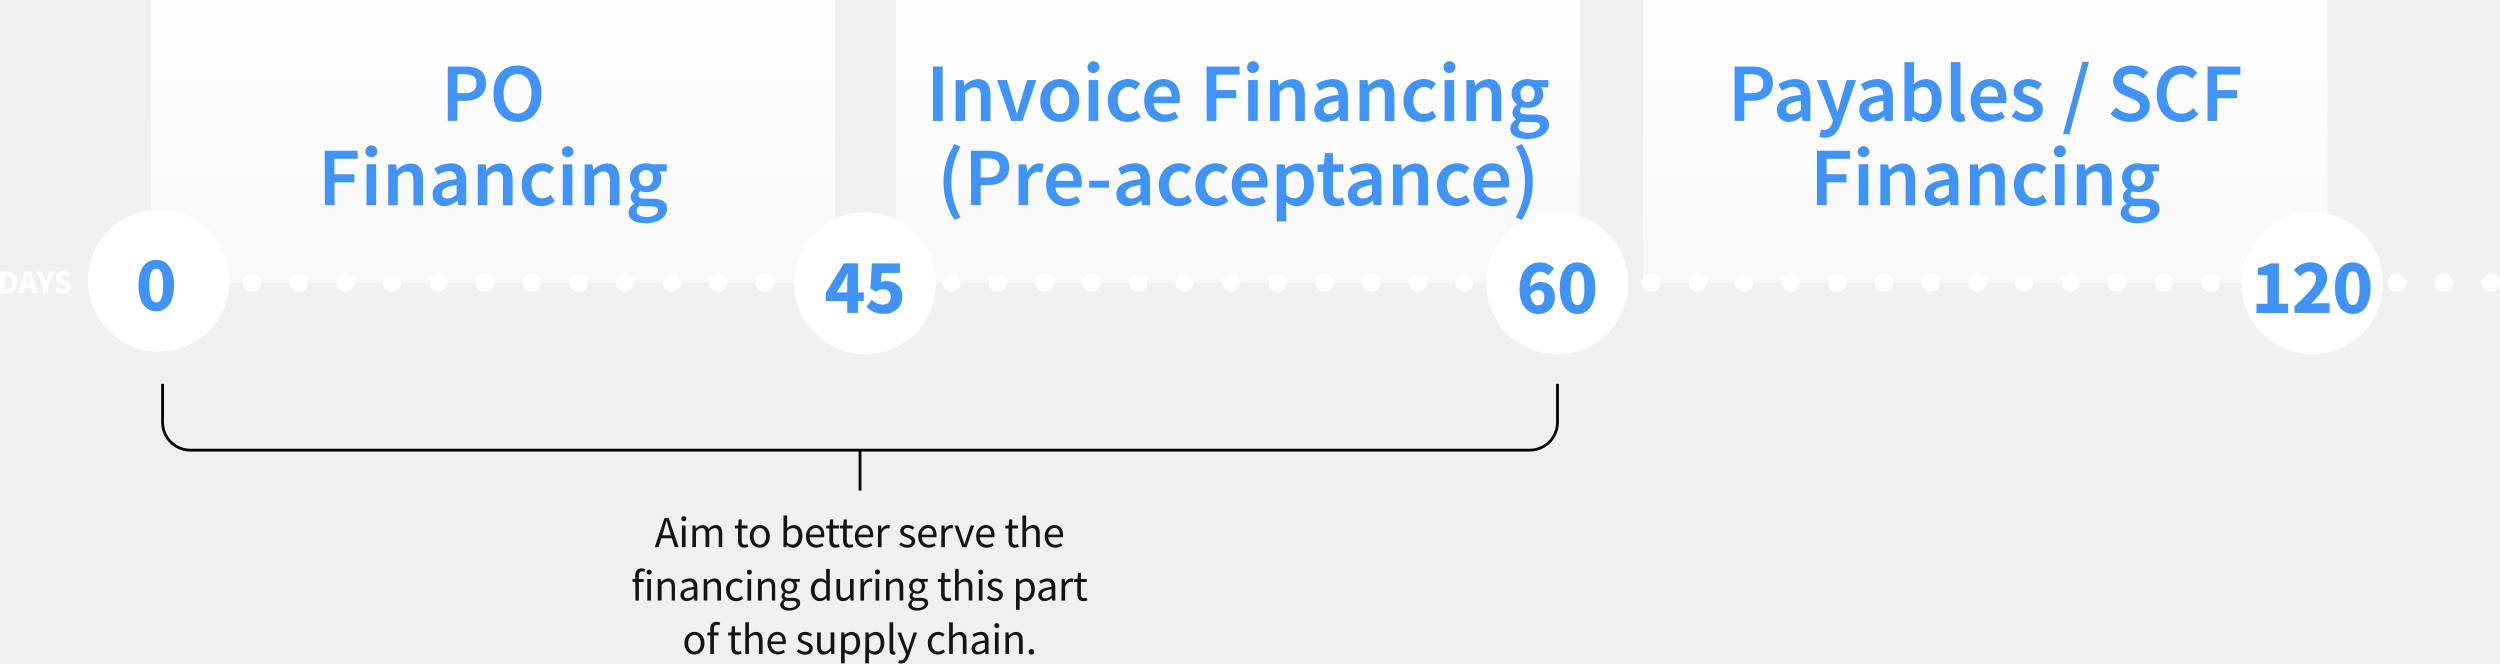
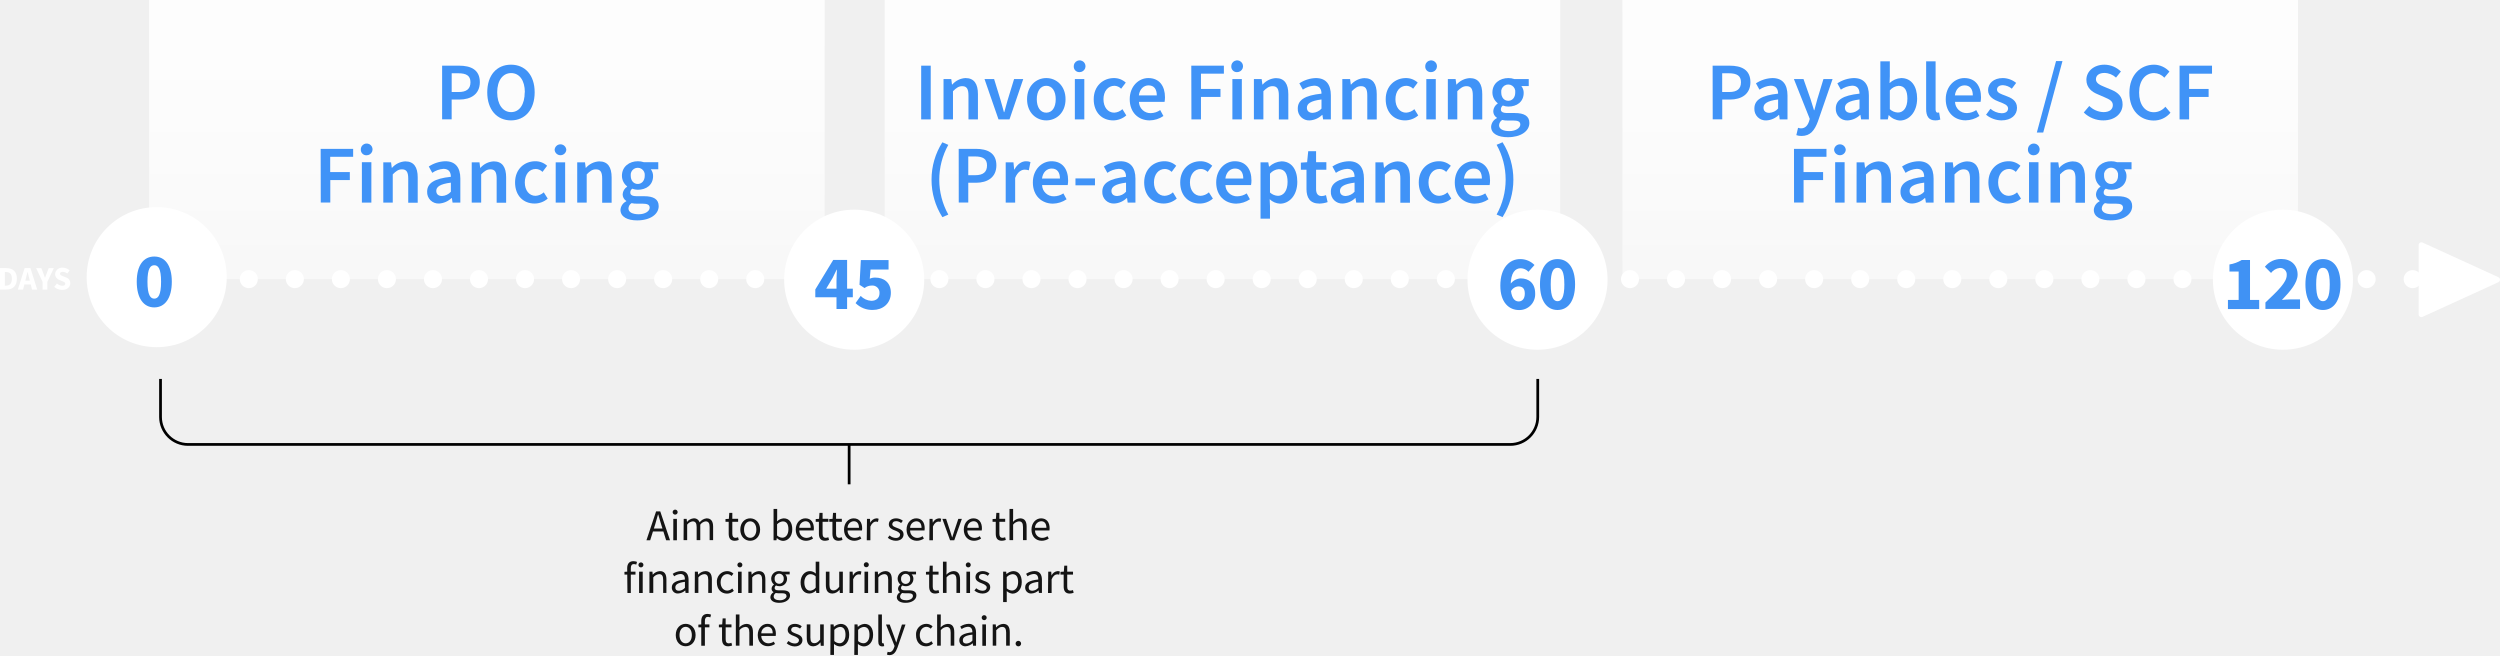
- <svg xmlns="http://www.w3.org/2000/svg" xmlns:xlink="http://www.w3.org/1999/xlink" id="Layer_1" data-name="Layer 1" viewBox="0 0 898.02 238.3">
+ <svg xmlns="http://www.w3.org/2000/svg" xmlns:xlink="http://www.w3.org/1999/xlink" id="Layer_1" data-name="Layer 1" viewBox="0 0 909.54 238.3">
  <defs>
    <style>.cls-1{fill:url(#linear-gradient);}.cls-2{fill:url(#linear-gradient-2);}.cls-3{fill:url(#linear-gradient-3);}.cls-10,.cls-4,.cls-5{fill:none;stroke-miterlimit:10;}.cls-4,.cls-5{stroke:#fff;stroke-linecap:round;stroke-width:6.56px;}.cls-5{stroke-dasharray:0 16.75;}.cls-6{fill:#fff;}.cls-7{fill:#4093f7;}.cls-8{fill:#4092f4;}.cls-9{fill:#141414;}.cls-10{stroke:#000;}</style>
    <linearGradient id="linear-gradient" x1="177.14" y1="101.55" x2="177.14" gradientUnits="userSpaceOnUse">
      <stop offset="0" stop-color="#fff" stop-opacity="0.5" />
      <stop offset="0.31" stop-color="#fff" stop-opacity="0.67" />
      <stop offset="0.6" stop-color="#fff" stop-opacity="0.8" />
      <stop offset="0.84" stop-color="#fff" stop-opacity="0.87" />
      <stop offset="1" stop-color="#fff" stop-opacity="0.9" />
    </linearGradient>
    <linearGradient id="linear-gradient-2" x1="444.75" y1="101.55" x2="444.75" xlink:href="#linear-gradient" />
    <linearGradient id="linear-gradient-3" x1="713.16" y1="101.55" x2="713.16" xlink:href="#linear-gradient" />
  </defs>
  <rect class="cls-1" x="54.25" width="245.77" height="101.55" />
  <rect class="cls-2" x="321.86" width="245.77" height="101.55" />
  <rect class="cls-3" x="590.27" width="245.77" height="101.55" />
  <line class="cls-4" x1="57.01" y1="101.55" x2="57.01" y2="101.55" />
  <line class="cls-5" x1="73.77" y1="101.55" x2="886.36" y2="101.55" />
  <line class="cls-4" x1="894.74" y1="101.55" x2="894.74" y2="101.55" />
  <path class="cls-6" d="M41.73,121.48h2.21c2.39,0,3.93,1.19,3.93,3.88S46.33,129.3,44,129.3H41.73Zm2.1,6.4c1.33,0,2.23-.65,2.23-2.52s-.9-2.45-2.23-2.45H43.5v5Z" transform="translate(-41.73 -23.95)" />
  <path class="cls-6" d="M50.69,121.48H52.8l2.46,7.82H53.38l-1-4c-.21-.78-.42-1.7-.63-2.52h0c-.19.83-.4,1.74-.62,2.52l-1,4H48.23Zm-.84,4.59h3.76v1.37H49.85Z" transform="translate(-41.73 -23.95)" />
  <path class="cls-6" d="M57.23,126.51l-2.35-5h1.89l.7,1.8c.21.59.41,1.13.63,1.73h0c.22-.6.45-1.14.66-1.73l.7-1.8h1.85l-2.36,5v2.79H57.23Z" transform="translate(-41.73 -23.95)" />
  <path class="cls-6" d="M61.46,128.32l1-1.22a3.1,3.1,0,0,0,1.92.82c.74,0,1.1-.29,1.1-.75s-.44-.66-1.13-.94l-1-.43a2.28,2.28,0,0,1-1.58-2.13,2.53,2.53,0,0,1,2.79-2.33,3.64,3.64,0,0,1,2.51,1l-.89,1.12a2.53,2.53,0,0,0-1.62-.61c-.61,0-1,.25-1,.7s.51.65,1.19.92l1,.41A2.15,2.15,0,0,1,67.3,127c0,1.3-1.08,2.43-3,2.43A4.33,4.33,0,0,1,61.46,128.32Z" transform="translate(-41.73 -23.95)" />
  <path class="cls-7" d="M202.58,47.84h6.16c4.34,0,7.56,1.51,7.56,6,0,4.35-3.23,6.33-7.44,6.33h-2.81v7.19h-3.47Zm6,9.59c2.92,0,4.31-1.16,4.31-3.56s-1.52-3.26-4.43-3.26h-2.4v6.82Z" transform="translate(-41.73 -23.95)" />
  <path class="cls-7" d="M219,57.54c0-6.33,3.53-10.06,8.63-10.06s8.62,3.75,8.62,10.06-3.53,10.21-8.62,10.21S219,63.86,219,57.54Zm13.68,0c0-4.39-2-7-5-7s-5.06,2.66-5.06,7,2,7.2,5.06,7.2S232.63,61.93,232.63,57.54Z" transform="translate(-41.73 -23.95)" />
  <path class="cls-7" d="M158.39,78.1h11.82V81h-8.35v5.54H169v2.92h-7.1v8.17h-3.47Z" transform="translate(-41.73 -23.95)" />
  <path class="cls-7" d="M173,78.44a2.14,2.14,0,1,1,2.13,2A2,2,0,0,1,173,78.44Zm.39,4.52h3.45V97.65h-3.45Z" transform="translate(-41.73 -23.95)" />
  <path class="cls-7" d="M181.18,83H184l.26,2h.1a6.84,6.84,0,0,1,4.82-2.34c3.14,0,4.52,2.12,4.52,5.83v9.21h-3.45V88.88c0-2.41-.69-3.32-2.28-3.32-1.29,0-2.14.63-3.35,1.83V97.65h-3.44Z" transform="translate(-41.73 -23.95)" />
  <path class="cls-7" d="M197.13,93.7c0-3.14,2.61-4.78,8.63-5.43,0-1.58-.68-2.89-2.66-2.89A8.11,8.11,0,0,0,199,86.83l-1.27-2.3a11.45,11.45,0,0,1,6-1.92c3.67,0,5.48,2.26,5.48,6.34v8.7h-2.83L206.12,96H206a7.1,7.1,0,0,1-4.56,2A4.12,4.12,0,0,1,197.13,93.7Zm8.63,0v-3.3c-4,.51-5.31,1.55-5.31,3,0,1.3.89,1.86,2.12,1.86A4.6,4.6,0,0,0,205.76,93.71Z" transform="translate(-41.73 -23.95)" />
  <path class="cls-7" d="M213.35,83h2.82l.26,2h.1a6.84,6.84,0,0,1,4.82-2.34c3.14,0,4.52,2.12,4.52,5.83v9.21h-3.45V88.88c0-2.41-.69-3.32-2.28-3.32-1.29,0-2.14.63-3.35,1.83V97.65h-3.44Z" transform="translate(-41.73 -23.95)" />
  <path class="cls-7" d="M229.12,90.32c0-4.89,3.46-7.71,7.37-7.71a6.26,6.26,0,0,1,4.29,1.65l-1.68,2.23a3.57,3.57,0,0,0-2.44-1.07c-2.36,0-4,2-4,4.9s1.61,4.88,3.9,4.88a4.82,4.82,0,0,0,3-1.27L241,96.2A7.24,7.24,0,0,1,236.2,98C232.19,98,229.12,95.18,229.12,90.32Z" transform="translate(-41.73 -23.95)" />
  <path class="cls-7" d="M243.51,78.44a2.13,2.13,0,0,1,4.25,0,2.13,2.13,0,0,1-4.25,0ZM243.9,83h3.44V97.65H243.9Z" transform="translate(-41.73 -23.95)" />
  <path class="cls-7" d="M251.73,83h2.83l.26,2h.09a6.86,6.86,0,0,1,4.82-2.34c3.15,0,4.52,2.12,4.52,5.83v9.21h-3.44V88.88c0-2.41-.69-3.32-2.28-3.32-1.3,0-2.14.63-3.35,1.83V97.65h-3.45Z" transform="translate(-41.73 -23.95)" />
  <path class="cls-7" d="M267.47,100.31a3.75,3.75,0,0,1,2.12-3.13v-.12a2.8,2.8,0,0,1-1.33-2.45,3.55,3.55,0,0,1,1.63-2.74v-.12A4.87,4.87,0,0,1,268,87.88c0-3.37,2.73-5.27,5.8-5.27a6.77,6.77,0,0,1,2.18.35h5.24v2.56H278.5a3.91,3.91,0,0,1,.83,2.47c0,3.26-2.47,5-5.58,5a5.81,5.81,0,0,1-2-.39,1.67,1.67,0,0,0-.71,1.4c0,.83.6,1.33,2.38,1.33H276c3.51,0,5.37,1.09,5.37,3.62,0,2.9-3,5.18-7.83,5.18C270.08,104.14,267.47,102.88,267.47,100.31Zm10.62-.79c0-1.13-.91-1.47-2.59-1.47h-2a8.19,8.19,0,0,1-2-.2,2.43,2.43,0,0,0-1.13,1.94c0,1.34,1.43,2.11,3.74,2.11S278.09,100.79,278.09,99.52ZM276.3,87.88a2.57,2.57,0,1,0-5.1,0c0,1.86,1.14,3,2.55,3S276.3,89.74,276.3,87.88Z" transform="translate(-41.73 -23.95)" />
  <path class="cls-7" d="M376.87,47.84h3.47V67.39h-3.47Z" transform="translate(-41.73 -23.95)" />
  <path class="cls-7" d="M385,52.71h2.82l.26,2h.1A6.86,6.86,0,0,1,393,52.35c3.14,0,4.52,2.13,4.52,5.83v9.21h-3.45V58.63c0-2.42-.69-3.33-2.28-3.33-1.29,0-2.14.64-3.35,1.83V67.39H385Z" transform="translate(-41.73 -23.95)" />
  <path class="cls-7" d="M399.91,52.71h3.49l2.34,7.61c.4,1.45.83,3,1.24,4.43h.12c.41-1.47.84-3,1.24-4.43l2.33-7.61H414l-5,14.68h-4Z" transform="translate(-41.73 -23.95)" />
  <path class="cls-7" d="M415.39,60.06c0-4.89,3.33-7.71,7-7.71s7,2.82,7,7.71-3.32,7.69-7,7.69S415.39,64.93,415.39,60.06Zm10.43,0c0-2.94-1.29-4.9-3.44-4.9s-3.45,2-3.45,4.9,1.29,4.88,3.45,4.88S425.82,63,425.82,60.06Z" transform="translate(-41.73 -23.95)" />
  <path class="cls-7" d="M432.38,48.19a2.14,2.14,0,1,1,2.13,2A2,2,0,0,1,432.38,48.19Zm.4,4.52h3.44V67.39h-3.44Z" transform="translate(-41.73 -23.95)" />
  <path class="cls-7" d="M439.64,60.06c0-4.89,3.46-7.71,7.37-7.71A6.31,6.31,0,0,1,451.3,54l-1.68,2.23a3.56,3.56,0,0,0-2.43-1.07c-2.37,0-4,2-4,4.9s1.61,4.88,3.9,4.88a4.77,4.77,0,0,0,3-1.27l1.4,2.27a7.24,7.24,0,0,1-4.79,1.81C442.71,67.75,439.64,64.93,439.64,60.06Z" transform="translate(-41.73 -23.95)" />
  <path class="cls-7" d="M452.74,60.06c0-4.77,3.31-7.71,6.76-7.71,4,0,6.07,2.87,6.07,7a9.56,9.56,0,0,1-.15,1.67H456.1a4.17,4.17,0,0,0,4.32,4.09A6.24,6.24,0,0,0,463.83,64L465,66.16a9.13,9.13,0,0,1-5,1.59C455.92,67.75,452.74,64.9,452.74,60.06Zm9.85-1.41c0-2.26-1-3.64-3-3.64-1.71,0-3.22,1.28-3.52,3.64Z" transform="translate(-41.73 -23.95)" />
  <path class="cls-7" d="M475.14,47.84H487v2.92h-8.34v5.55h7.1v2.91h-7.1v8.17h-3.47Z" transform="translate(-41.73 -23.95)" />
  <path class="cls-7" d="M489.69,48.19a2.14,2.14,0,1,1,2.13,2A2,2,0,0,1,489.69,48.19Zm.4,4.52h3.44V67.39h-3.44Z" transform="translate(-41.73 -23.95)" />
  <path class="cls-7" d="M497.92,52.71h2.82l.27,2h.09a6.86,6.86,0,0,1,4.82-2.34c3.15,0,4.52,2.13,4.52,5.83v9.21H507V58.63c0-2.42-.7-3.33-2.29-3.33-1.29,0-2.14.64-3.34,1.83V67.39h-3.45Z" transform="translate(-41.73 -23.95)" />
  <path class="cls-7" d="M513.88,63.44c0-3.14,2.6-4.78,8.63-5.42,0-1.58-.68-2.9-2.67-2.9a8.08,8.08,0,0,0-4.12,1.45l-1.27-2.3a11.47,11.47,0,0,1,6-1.92c3.67,0,5.47,2.26,5.47,6.35v8.69h-2.82l-.26-1.63h-.1a7.06,7.06,0,0,1-4.55,2A4.12,4.12,0,0,1,513.88,63.44Zm8.63,0v-3.3c-4,.5-5.31,1.54-5.31,3,0,1.3.88,1.87,2.12,1.87A4.66,4.66,0,0,0,522.51,63.46Z" transform="translate(-41.73 -23.95)" />
  <path class="cls-7" d="M530.09,52.71h2.82l.27,2h.09a6.86,6.86,0,0,1,4.82-2.34c3.15,0,4.52,2.13,4.52,5.83v9.21h-3.44V58.63c0-2.42-.7-3.33-2.29-3.33-1.29,0-2.14.64-3.34,1.83V67.39h-3.45Z" transform="translate(-41.73 -23.95)" />
  <path class="cls-7" d="M545.87,60.06c0-4.89,3.45-7.71,7.36-7.71A6.27,6.27,0,0,1,557.52,54l-1.67,2.23a3.61,3.61,0,0,0-2.44-1.07c-2.37,0-4,2-4,4.9s1.61,4.88,3.89,4.88a4.82,4.82,0,0,0,3-1.27l1.4,2.27a7.26,7.26,0,0,1-4.8,1.81C548.94,67.75,545.87,64.93,545.87,60.06Z" transform="translate(-41.73 -23.95)" />
  <path class="cls-7" d="M560.25,48.19a2.14,2.14,0,1,1,2.13,2A2,2,0,0,1,560.25,48.19Zm.4,4.52h3.44V67.39h-3.44Z" transform="translate(-41.73 -23.95)" />
  <path class="cls-7" d="M568.48,52.71h2.82l.27,2h.09a6.86,6.86,0,0,1,4.82-2.34c3.14,0,4.52,2.13,4.52,5.83v9.21h-3.44V58.63c0-2.42-.7-3.33-2.29-3.33-1.29,0-2.14.64-3.35,1.83V67.39h-3.44Z" transform="translate(-41.73 -23.95)" />
  <path class="cls-7" d="M584.22,70.06a3.76,3.76,0,0,1,2.11-3.14V66.8A2.78,2.78,0,0,1,585,64.35a3.56,3.56,0,0,1,1.62-2.74V61.5a4.93,4.93,0,0,1-1.93-3.88c0-3.37,2.72-5.27,5.8-5.27a6.44,6.44,0,0,1,2.17.36h5.25v2.56h-2.68a3.83,3.83,0,0,1,.84,2.46c0,3.26-2.48,5-5.58,5a5.54,5.54,0,0,1-2-.39,1.71,1.71,0,0,0-.72,1.41c0,.82.6,1.32,2.38,1.32h2.62c3.5,0,5.37,1.09,5.37,3.63,0,2.89-3,5.17-7.83,5.17C586.82,73.88,584.22,72.63,584.22,70.06Zm10.62-.79c0-1.14-.91-1.47-2.59-1.47h-2a7.6,7.6,0,0,1-2-.21,2.45,2.45,0,0,0-1.14,1.94c0,1.34,1.44,2.12,3.74,2.12S594.84,70.53,594.84,69.27ZM593,57.62a2.57,2.57,0,1,0-5.09,0c0,1.87,1.13,3,2.55,3S593,59.49,593,57.62Z" transform="translate(-41.73 -23.95)" />
  <path class="cls-7" d="M380.64,89.34a25.14,25.14,0,0,1,3.94-13.62l2.16.93a26.1,26.1,0,0,0,0,25.37l-2.16.94A25.17,25.17,0,0,1,380.64,89.34Z" transform="translate(-41.73 -23.95)" />
  <path class="cls-7" d="M390.52,78.1h6.15c4.34,0,7.56,1.5,7.56,6,0,4.36-3.23,6.34-7.44,6.34H394v7.19h-3.46Zm6,9.59c2.91,0,4.3-1.16,4.3-3.57s-1.52-3.25-4.42-3.25H394v6.82Z" transform="translate(-41.73 -23.95)" />
  <path class="cls-7" d="M407.62,83h2.82l.26,2.62h.1c1-1.91,2.6-3,4.17-3a3.77,3.77,0,0,1,1.66.29l-.6,3a5,5,0,0,0-1.5-.24c-1.17,0-2.59.81-3.47,3v9h-3.44Z" transform="translate(-41.73 -23.95)" />
  <path class="cls-7" d="M417.5,90.32c0-4.77,3.31-7.71,6.77-7.71,4,0,6.06,2.87,6.06,7a8.75,8.75,0,0,1-.15,1.67h-9.32a4.18,4.18,0,0,0,4.33,4.09,6.29,6.29,0,0,0,3.41-1.06l1.17,2.14a9.16,9.16,0,0,1-5,1.59C420.68,98,417.5,95.16,417.5,90.32Zm9.85-1.41c0-2.26-1-3.64-3-3.64-1.71,0-3.22,1.28-3.52,3.64Z" transform="translate(-41.73 -23.95)" />
  <path class="cls-7" d="M433,88.86h7.1v2.51H433Z" transform="translate(-41.73 -23.95)" />
  <path class="cls-7" d="M442.76,93.7c0-3.14,2.61-4.78,8.64-5.43,0-1.58-.69-2.89-2.67-2.89a8.15,8.15,0,0,0-4.13,1.45l-1.26-2.3a11.38,11.38,0,0,1,6-1.92c3.67,0,5.48,2.26,5.48,6.34v8.7H452L451.76,96h-.1a7.08,7.08,0,0,1-4.56,2A4.12,4.12,0,0,1,442.76,93.7Zm8.64,0v-3.3c-4,.51-5.31,1.55-5.31,3,0,1.3.88,1.86,2.11,1.86A4.62,4.62,0,0,0,451.4,93.71Z" transform="translate(-41.73 -23.95)" />
  <path class="cls-7" d="M458,90.32c0-4.89,3.46-7.71,7.37-7.71a6.24,6.24,0,0,1,4.29,1.65L468,86.49a3.61,3.61,0,0,0-2.44-1.07c-2.37,0-4,2-4,4.9s1.61,4.88,3.9,4.88a4.87,4.87,0,0,0,3-1.27l1.39,2.27A7.24,7.24,0,0,1,465.09,98C461.08,98,458,95.18,458,90.32Z" transform="translate(-41.73 -23.95)" />
  <path class="cls-7" d="M471.11,90.32c0-4.89,3.45-7.71,7.36-7.71a6.22,6.22,0,0,1,4.29,1.65l-1.67,2.23a3.61,3.61,0,0,0-2.44-1.07c-2.37,0-4,2-4,4.9s1.61,4.88,3.89,4.88a4.87,4.87,0,0,0,3-1.27L483,96.2a7.26,7.26,0,0,1-4.8,1.81C474.18,98,471.11,95.18,471.11,90.32Z" transform="translate(-41.73 -23.95)" />
  <path class="cls-7" d="M484.2,90.32c0-4.77,3.31-7.71,6.77-7.71,4,0,6.06,2.87,6.06,7a8.75,8.75,0,0,1-.15,1.67h-9.32a4.18,4.18,0,0,0,4.33,4.09,6.26,6.26,0,0,0,3.41-1.06l1.17,2.14a9.15,9.15,0,0,1-5,1.59C487.38,98,484.2,95.16,484.2,90.32Zm9.85-1.41c0-2.26-1-3.64-3-3.64-1.71,0-3.22,1.28-3.51,3.64Z" transform="translate(-41.73 -23.95)" />
  <path class="cls-7" d="M500.33,83h2.82l.26,1.57h.1a7.12,7.12,0,0,1,4.42-1.92c3.67,0,5.78,2.94,5.78,7.47,0,5-3,7.93-6.27,7.93a5.88,5.88,0,0,1-3.78-1.62l.11,2.44v4.63h-3.44Zm9.84,7.15c0-2.93-1-4.66-3.19-4.66a4.67,4.67,0,0,0-3.21,1.65v6.84a4.55,4.55,0,0,0,2.94,1.22C508.67,95.16,510.17,93.44,510.17,90.11Z" transform="translate(-41.73 -23.95)" />
  <path class="cls-7" d="M517.05,92.7v-7H515V83.12l2.28-.16.4-4h2.86v4h3.74V85.7h-3.74v7c0,1.73.67,2.58,2.08,2.58a4.55,4.55,0,0,0,1.53-.34l.59,2.54a9.64,9.64,0,0,1-3,.54C518.3,98,517.05,95.87,517.05,92.7Z" transform="translate(-41.73 -23.95)" />
  <path class="cls-7" d="M525.91,93.7c0-3.14,2.61-4.78,8.63-5.43,0-1.58-.68-2.89-2.66-2.89a8.11,8.11,0,0,0-4.13,1.45l-1.27-2.3a11.45,11.45,0,0,1,6-1.92c3.67,0,5.48,2.26,5.48,6.34v8.7h-2.83L534.9,96h-.1a7.06,7.06,0,0,1-4.55,2A4.12,4.12,0,0,1,525.91,93.7Zm8.63,0v-3.3c-4,.51-5.31,1.55-5.31,3,0,1.3.89,1.86,2.12,1.86A4.6,4.6,0,0,0,534.54,93.71Z" transform="translate(-41.73 -23.95)" />
  <path class="cls-7" d="M542.13,83H545l.26,2h.09a6.88,6.88,0,0,1,4.82-2.34c3.15,0,4.52,2.12,4.52,5.83v9.21H551.2V88.88c0-2.41-.69-3.32-2.28-3.32-1.29,0-2.14.63-3.35,1.83V97.65h-3.44Z" transform="translate(-41.73 -23.95)" />
  <path class="cls-7" d="M557.9,90.32c0-4.89,3.45-7.71,7.36-7.71a6.27,6.27,0,0,1,4.3,1.65l-1.68,2.23a3.59,3.59,0,0,0-2.44-1.07c-2.36,0-4,2-4,4.9s1.61,4.88,3.9,4.88a4.84,4.84,0,0,0,3-1.27l1.4,2.27A7.24,7.24,0,0,1,565,98C561,98,557.9,95.18,557.9,90.32Z" transform="translate(-41.73 -23.95)" />
  <path class="cls-7" d="M571,90.32c0-4.77,3.32-7.71,6.77-7.71,4,0,6.06,2.87,6.06,7a8.75,8.75,0,0,1-.15,1.67h-9.32a4.18,4.18,0,0,0,4.33,4.09,6.26,6.26,0,0,0,3.41-1.06l1.17,2.14a9.15,9.15,0,0,1-5,1.59C574.17,98,571,95.16,571,90.32Zm9.86-1.41c0-2.26-1-3.64-3-3.64-1.71,0-3.21,1.28-3.51,3.64Z" transform="translate(-41.73 -23.95)" />
  <path class="cls-7" d="M586.22,102a26.1,26.1,0,0,0,0-25.37l2.16-.93a25.51,25.51,0,0,1,0,27.24Z" transform="translate(-41.73 -23.95)" />
  <path class="cls-7" d="M664.81,47.84H671c4.34,0,7.56,1.51,7.56,6,0,4.35-3.23,6.33-7.44,6.33h-2.81v7.19h-3.47Zm6,9.59c2.92,0,4.31-1.16,4.31-3.56s-1.52-3.26-4.43-3.26h-2.4v6.82Z" transform="translate(-41.73 -23.95)" />
  <path class="cls-7" d="M680,63.44c0-3.14,2.61-4.78,8.63-5.42,0-1.58-.68-2.9-2.66-2.9a8.11,8.11,0,0,0-4.13,1.45l-1.27-2.3a11.53,11.53,0,0,1,6-1.92c3.67,0,5.48,2.26,5.48,6.35v8.69h-2.83L689,65.76h-.1a7.06,7.06,0,0,1-4.55,2A4.12,4.12,0,0,1,680,63.44Zm8.63,0v-3.3c-4,.5-5.31,1.54-5.31,3,0,1.3.89,1.87,2.12,1.87A4.64,4.64,0,0,0,688.62,63.46Z" transform="translate(-41.73 -23.95)" />
  <path class="cls-7" d="M695.26,73.12l.63-2.67a4.34,4.34,0,0,0,1.06.2c1.54,0,2.44-1.05,2.93-2.52l.27-.92-5.77-14.5h3.49l2.53,7.19c.44,1.31.86,2.75,1.29,4.15h.12c.37-1.36.74-2.81,1.13-4.15l2.19-7.19h3.32l-5.31,15.35c-1.22,3.31-2.76,5.36-6,5.36A5.71,5.71,0,0,1,695.26,73.12Z" transform="translate(-41.73 -23.95)" />
  <path class="cls-7" d="M709.62,63.44c0-3.14,2.6-4.78,8.63-5.42,0-1.58-.68-2.9-2.67-2.9a8.11,8.11,0,0,0-4.12,1.45l-1.27-2.3a11.53,11.53,0,0,1,6-1.92c3.67,0,5.47,2.26,5.47,6.35v8.69h-2.82l-.26-1.63h-.1a7.06,7.06,0,0,1-4.55,2A4.12,4.12,0,0,1,709.62,63.44Zm8.63,0v-3.3c-4,.5-5.31,1.54-5.31,3,0,1.3.89,1.87,2.12,1.87A4.66,4.66,0,0,0,718.25,63.46Z" transform="translate(-41.73 -23.95)" />
  <path class="cls-7" d="M728.94,65.85h-.09l-.3,1.54h-2.72V46.27h3.45v5.47l-.1,2.44a6.65,6.65,0,0,1,4.24-1.83c3.67,0,5.79,2.94,5.79,7.45,0,5-3,8-6.26,8A5.9,5.9,0,0,1,728.94,65.85Zm6.73-6c0-2.93-.95-4.67-3.19-4.67a4.61,4.61,0,0,0-3.2,1.65v6.84a4.51,4.51,0,0,0,2.94,1.22C734.18,64.9,735.67,63.18,735.67,59.86Z" transform="translate(-41.73 -23.95)" />
  <path class="cls-7" d="M742.49,63.61V46.27h3.44V63.79c0,.85.38,1.15.74,1.15a2,2,0,0,0,.54-.06l.43,2.57a4.77,4.77,0,0,1-1.82.3C743.38,67.75,742.49,66.17,742.49,63.61Z" transform="translate(-41.73 -23.95)" />
  <path class="cls-7" d="M749.62,60.06c0-4.77,3.31-7.71,6.77-7.71,4,0,6.06,2.87,6.06,7A8.67,8.67,0,0,1,762.3,61H753a4.18,4.18,0,0,0,4.33,4.09A6.29,6.29,0,0,0,760.72,64l1.17,2.14a9.16,9.16,0,0,1-5,1.59C752.8,67.75,749.62,64.9,749.62,60.06Zm9.85-1.41c0-2.26-1-3.64-3-3.64-1.71,0-3.22,1.28-3.52,3.64Z" transform="translate(-41.73 -23.95)" />
  <path class="cls-7" d="M764.29,65.7l1.6-2.18a6.51,6.51,0,0,0,4.05,1.63c1.61,0,2.36-.75,2.36-1.75,0-1.24-1.59-1.79-3.16-2.38-1.92-.73-4.12-1.83-4.12-4.28s2.05-4.39,5.34-4.39a7.87,7.87,0,0,1,4.88,1.76l-1.58,2.11a5.5,5.5,0,0,0-3.21-1.28c-1.48,0-2.18.71-2.18,1.63,0,1.16,1.48,1.6,3.07,2.19,2,.74,4.21,1.69,4.21,4.43,0,2.53-2,4.56-5.7,4.56A9.13,9.13,0,0,1,764.29,65.7Z" transform="translate(-41.73 -23.95)" />
  <path class="cls-7" d="M789.75,46.17h2.34l-7,26h-2.33Z" transform="translate(-41.73 -23.95)" />
  <path class="cls-7" d="M799.84,64.88l2-2.37A7.68,7.68,0,0,0,807,64.74c2.2,0,3.41-1,3.41-2.53s-1.26-2.12-3-2.87l-2.67-1.16c-1.93-.8-3.95-2.33-3.95-5.19,0-3.11,2.75-5.51,6.56-5.51a8.62,8.62,0,0,1,6,2.49l-1.78,2.21a6.33,6.33,0,0,0-4.25-1.69c-1.85,0-3.06.87-3.06,2.3s1.49,2.11,3.11,2.77l2.64,1.1c2.32,1,3.95,2.44,3.95,5.28,0,3.17-2.63,5.81-7,5.81A10,10,0,0,1,799.84,64.88Z" transform="translate(-41.73 -23.95)" />
  <path class="cls-7" d="M816.44,57.68c0-6.4,4-10.2,9-10.2A7.74,7.74,0,0,1,831,50l-1.86,2.23a5.1,5.1,0,0,0-3.7-1.7c-3.18,0-5.47,2.7-5.47,7.08s2.11,7.17,5.38,7.17a5.53,5.53,0,0,0,4.18-2l1.85,2.17a7.8,7.8,0,0,1-6.16,2.85C820.34,67.75,816.44,64.15,816.44,57.68Z" transform="translate(-41.73 -23.95)" />
  <path class="cls-7" d="M834.69,47.84H846.5v2.92h-8.34v5.55h7.1v2.91h-7.1v8.17h-3.47Z" transform="translate(-41.73 -23.95)" />
  <path class="cls-7" d="M694.41,78.1h11.82V81h-8.35v5.54H705v2.92h-7.1v8.17h-3.47Z" transform="translate(-41.73 -23.95)" />
  <path class="cls-7" d="M709,78.44a2.13,2.13,0,0,1,4.25,0,2.13,2.13,0,0,1-4.25,0Zm.39,4.52h3.44V97.65h-3.44Z" transform="translate(-41.73 -23.95)" />
  <path class="cls-7" d="M717.19,83H720l.26,2h.09a6.86,6.86,0,0,1,4.82-2.34c3.15,0,4.52,2.12,4.52,5.83v9.21h-3.44V88.88c0-2.41-.69-3.32-2.28-3.32-1.3,0-2.15.63-3.35,1.83V97.65h-3.45Z" transform="translate(-41.73 -23.95)" />
  <path class="cls-7" d="M733.15,93.7c0-3.14,2.6-4.78,8.63-5.43,0-1.58-.68-2.89-2.67-2.89A8.08,8.08,0,0,0,735,86.83l-1.27-2.3a11.45,11.45,0,0,1,6-1.92c3.67,0,5.47,2.26,5.47,6.34v8.7H742.4L742.14,96H742a7.06,7.06,0,0,1-4.55,2A4.12,4.12,0,0,1,733.15,93.7Zm8.63,0v-3.3c-4,.51-5.31,1.55-5.31,3,0,1.3.89,1.86,2.12,1.86A4.62,4.62,0,0,0,741.78,93.71Z" transform="translate(-41.73 -23.95)" />
  <path class="cls-7" d="M749.36,83h2.82l.27,2h.09a6.86,6.86,0,0,1,4.82-2.34c3.15,0,4.52,2.12,4.52,5.83v9.21h-3.44V88.88c0-2.41-.7-3.32-2.29-3.32-1.29,0-2.14.63-3.34,1.83V97.65h-3.45Z" transform="translate(-41.73 -23.95)" />
  <path class="cls-7" d="M765.14,90.32c0-4.89,3.45-7.71,7.36-7.71a6.27,6.27,0,0,1,4.3,1.65l-1.68,2.23a3.61,3.61,0,0,0-2.44-1.07c-2.37,0-4,2-4,4.9s1.61,4.88,3.89,4.88a4.87,4.87,0,0,0,3-1.27L777,96.2A7.24,7.24,0,0,1,772.22,98C768.21,98,765.14,95.18,765.14,90.32Z" transform="translate(-41.73 -23.95)" />
  <path class="cls-7" d="M779.52,78.44a2.14,2.14,0,1,1,2.13,2A2,2,0,0,1,779.52,78.44Zm.4,4.52h3.44V97.65h-3.44Z" transform="translate(-41.73 -23.95)" />
  <path class="cls-7" d="M787.75,83h2.82l.27,2h.09a6.86,6.86,0,0,1,4.82-2.34c3.15,0,4.52,2.12,4.52,5.83v9.21h-3.44V88.88c0-2.41-.7-3.32-2.29-3.32-1.29,0-2.14.63-3.34,1.83V97.65h-3.45Z" transform="translate(-41.73 -23.95)" />
  <path class="cls-7" d="M803.49,100.31a3.75,3.75,0,0,1,2.12-3.13v-.12a2.78,2.78,0,0,1-1.33-2.45,3.57,3.57,0,0,1,1.62-2.74v-.12A4.89,4.89,0,0,1,804,87.88c0-3.37,2.72-5.27,5.8-5.27a6.71,6.71,0,0,1,2.17.35h5.25v2.56h-2.68a3.86,3.86,0,0,1,.84,2.47c0,3.26-2.47,5-5.58,5a5.76,5.76,0,0,1-2-.39,1.67,1.67,0,0,0-.72,1.4c0,.83.6,1.33,2.38,1.33h2.62c3.51,0,5.37,1.09,5.37,3.62,0,2.9-3,5.18-7.83,5.18C806.1,104.14,803.49,102.88,803.49,100.31Zm10.62-.79c0-1.13-.91-1.47-2.59-1.47h-2a8.11,8.11,0,0,1-2-.2,2.45,2.45,0,0,0-1.14,1.94c0,1.34,1.44,2.11,3.75,2.11S814.11,100.79,814.11,99.52Zm-1.8-11.64a2.57,2.57,0,1,0-5.09,0c0,1.86,1.14,3,2.55,3S812.31,89.74,812.31,87.88Z" transform="translate(-41.73 -23.95)" />
  <circle class="cls-6" cx="57.01" cy="100.83" r="25.48" />
  <path class="cls-8" d="M91.48,126.45c0-6.07,2.54-9.17,6.38-9.17s6.38,3.12,6.38,9.17-2.55,9.34-6.38,9.34S91.48,132.52,91.48,126.45Zm8.85,0c0-4.86-1.08-6-2.47-6s-2.48,1.12-2.48,6,1.09,6.15,2.48,6.15S100.33,131.32,100.33,126.45Z" transform="translate(-41.73 -23.95)" />
  <circle class="cls-6" cx="310.77" cy="101.76" r="25.48" />
  <path class="cls-8" d="M346.06,126.07c0-1.13.11-2.86.16-4h-.11c-.45,1-.95,2-1.46,3l-2.34,3.9H352v3.14H338.35v-2.85l6.51-10.73h5.06v17.84h-3.86Z" transform="translate(-41.73 -23.95)" />
  <path class="cls-8" d="M353,134.22l1.86-2.61a5.76,5.76,0,0,0,3.85,1.78c1.83,0,3-1,3-2.8a2.57,2.57,0,0,0-2.8-2.75,4.15,4.15,0,0,0-2.64.91l-1.84-1.19.49-9H365V122h-6.55l-.29,3.35a4.63,4.63,0,0,1,2-.41c3.08,0,5.68,1.74,5.68,5.53,0,4-3.06,6.24-6.55,6.24A8.52,8.52,0,0,1,353,134.22Z" transform="translate(-41.73 -23.95)" />
  <circle class="cls-6" cx="559.38" cy="101.76" r="25.48" />
  <path class="cls-8" d="M587.57,127.88c0-6.67,3.46-9.67,7.21-9.67a7.19,7.19,0,0,1,5.22,2.15l-2.19,2.47a4,4,0,0,0-2.76-1.29c-2.08,0-3.71,1.59-3.71,6.34,0,4.43,1.39,5.74,2.89,5.74,1.22,0,2.25-.86,2.25-2.87s-1-2.6-2.34-2.6a3.28,3.28,0,0,0-2.78,1.92l-.18-2.7a5,5,0,0,1,3.75-2.14c3.06,0,5.32,1.74,5.32,5.52a5.74,5.74,0,0,1-5.93,6C590.86,136.73,587.57,134.14,587.57,127.88Z" transform="translate(-41.73 -23.95)" />
  <path class="cls-8" d="M602,127.39c0-6.07,2.55-9.18,6.38-9.18s6.39,3.13,6.39,9.18-2.55,9.34-6.39,9.34S602,133.46,602,127.39Zm8.86,0c0-4.87-1.09-6-2.48-6s-2.47,1.11-2.47,6,1.08,6.14,2.47,6.14S610.87,132.26,610.87,127.39Z" transform="translate(-41.73 -23.95)" />
  <circle class="cls-6" cx="830.57" cy="101.76" r="25.48" />
  <path class="cls-8" d="M852.29,133.06h3.9V122.73h-3.35v-2.56a12.1,12.1,0,0,0,4.43-1.62h3.05v14.51h3.34v3.33H852.29Z" transform="translate(-41.73 -23.95)" />
  <path class="cls-8" d="M865.93,134c4.54-4.29,7.74-7.34,7.74-9.89a2.38,2.38,0,0,0-2.53-2.68,4.6,4.6,0,0,0-3.17,1.82L865.73,121a7.54,7.54,0,0,1,6-2.83c3.51,0,5.91,2.25,5.91,5.69,0,3-2.8,6.2-5.72,9.22.92-.1,2.16-.2,3-.2h3.6v3.47H865.93Z" transform="translate(-41.73 -23.95)" />
  <path class="cls-8" d="M880.48,127.39c0-6.07,2.55-9.18,6.38-9.18s6.38,3.13,6.38,9.18-2.55,9.34-6.38,9.34S880.48,133.46,880.48,127.39Zm8.85,0c0-4.87-1.08-6-2.47-6s-2.47,1.11-2.47,6,1.08,6.14,2.47,6.14S889.33,132.26,889.33,127.39Z" transform="translate(-41.73 -23.95)" />
  <path class="cls-9" d="M280.43,210h1.51l3.55,10.5h-1.41l-1.84-5.87c-.37-1.17-.71-2.32-1.05-3.54h-.06c-.33,1.22-.66,2.37-1,3.54l-1.85,5.87h-1.36Zm-1.69,6.23h4.84v1.07h-4.84Z" transform="translate(-41.73 -23.95)" />
  <path class="cls-9" d="M286.45,210.27a.91.91,0,0,1,1.82,0,.91.91,0,0,1-1.82,0Zm.24,2.45H288v7.78h-1.32Z" transform="translate(-41.73 -23.95)" />
  <path class="cls-9" d="M290.47,212.72h1.08l.12,1.13h0a3.43,3.43,0,0,1,2.42-1.32,2.06,2.06,0,0,1,2.15,1.48,3.69,3.69,0,0,1,2.56-1.48c1.6,0,2.37,1.06,2.37,3v4.93H299.9v-4.76c0-1.45-.46-2.07-1.45-2.07a2.85,2.85,0,0,0-1.95,1.2v5.63h-1.32v-4.76c0-1.45-.46-2.07-1.45-2.07a2.91,2.91,0,0,0-2,1.2v5.63h-1.31Z" transform="translate(-41.73 -23.95)" />
  <path class="cls-9" d="M306.84,218.1v-4.31h-1.16v-1l1.22-.08.16-2.18h1.1v2.18h2.11v1.07h-2.11v4.33c0,.95.3,1.5,1.2,1.5a2.52,2.52,0,0,0,.89-.21l.25,1a4.67,4.67,0,0,1-1.44.29C307.4,220.69,306.84,219.64,306.84,218.1Z" transform="translate(-41.73 -23.95)" />
  <path class="cls-9" d="M311.06,216.62c0-2.6,1.7-4.09,3.6-4.09s3.61,1.49,3.61,4.09-1.7,4.07-3.61,4.07S311.06,219.2,311.06,216.62Zm5.85,0c0-1.78-.91-3-2.25-3s-2.24,1.22-2.24,3,.9,3,2.24,3S316.91,218.4,316.91,216.62Z" transform="translate(-41.73 -23.95)" />
  <path class="cls-9" d="M324.34,219.7h0l-.13.8h-1.05V209.1h1.32v3.12l-.05,1.39a4,4,0,0,1,2.45-1.08c2,0,3.09,1.56,3.09,4,0,2.65-1.59,4.2-3.37,4.2A3.5,3.5,0,0,1,324.34,219.7Zm4.23-3.2c0-1.71-.59-2.86-2.05-2.86a3.16,3.16,0,0,0-2.08,1.06v4.08a3,3,0,0,0,1.89.8C327.62,219.58,328.57,218.43,328.57,216.5Z" transform="translate(-41.73 -23.95)" />
  <path class="cls-9" d="M331.23,216.62c0-2.53,1.71-4.09,3.5-4.09,2,0,3.1,1.42,3.1,3.65a4,4,0,0,1-.06.75h-5.24a2.59,2.59,0,0,0,2.59,2.71,3.36,3.36,0,0,0,1.93-.62l.48.87a4.64,4.64,0,0,1-2.57.8C332.88,220.69,331.23,219.18,331.23,216.62Zm5.44-.64c0-1.56-.7-2.4-1.92-2.4a2.38,2.38,0,0,0-2.23,2.4Z" transform="translate(-41.73 -23.95)" />
  <path class="cls-9" d="M339.66,218.1v-4.31H338.5v-1l1.22-.08.15-2.18H341v2.18h2.11v1.07H341v4.33c0,.95.31,1.5,1.21,1.5a2.46,2.46,0,0,0,.88-.21l.26,1a4.67,4.67,0,0,1-1.45.29C340.22,220.69,339.66,219.64,339.66,218.1Z" transform="translate(-41.73 -23.95)" />
  <path class="cls-9" d="M344.58,218.1v-4.31h-1.15v-1l1.21-.08.16-2.18h1.1v2.18H348v1.07H345.9v4.33c0,.95.31,1.5,1.2,1.5a2.47,2.47,0,0,0,.89-.21l.26,1a4.67,4.67,0,0,1-1.45.29C345.15,220.69,344.58,219.64,344.58,218.1Z" transform="translate(-41.73 -23.95)" />
  <path class="cls-9" d="M348.8,216.62c0-2.53,1.71-4.09,3.5-4.09,2,0,3.1,1.42,3.1,3.65a4,4,0,0,1-.06.75H350.1a2.59,2.59,0,0,0,2.59,2.71,3.39,3.39,0,0,0,1.93-.62l.47.87a4.6,4.6,0,0,1-2.56.8C350.45,220.69,348.8,219.18,348.8,216.62Zm5.44-.64c0-1.56-.7-2.4-1.92-2.4a2.38,2.38,0,0,0-2.23,2.4Z" transform="translate(-41.73 -23.95)" />
  <path class="cls-9" d="M357.15,212.72h1.09l.11,1.42h0a2.66,2.66,0,0,1,2.21-1.61,1.76,1.76,0,0,1,.83.16l-.25,1.15a2.22,2.22,0,0,0-.75-.13c-.66,0-1.44.48-2,1.79v5h-1.32Z" transform="translate(-41.73 -23.95)" />
  <path class="cls-9" d="M364.72,219.61l.65-.86a3.55,3.55,0,0,0,2.3.92c1,0,1.53-.55,1.53-1.21s-.92-1.16-1.78-1.48c-1.09-.39-2.32-.93-2.32-2.24s1-2.21,2.68-2.21a3.92,3.92,0,0,1,2.42.87l-.63.85a2.88,2.88,0,0,0-1.77-.7c-1,0-1.44.53-1.44,1.12,0,.74.85,1,1.73,1.35,1.12.42,2.37.88,2.37,2.36,0,1.26-1,2.31-2.83,2.31A4.69,4.69,0,0,1,364.72,219.61Z" transform="translate(-41.73 -23.95)" />
  <path class="cls-9" d="M371.55,216.62c0-2.53,1.71-4.09,3.5-4.09,2,0,3.1,1.42,3.1,3.65a4,4,0,0,1-.06.75h-5.24a2.59,2.59,0,0,0,2.59,2.71,3.42,3.42,0,0,0,1.94-.62l.47.87a4.64,4.64,0,0,1-2.57.8C373.2,220.69,371.55,219.18,371.55,216.62ZM377,216c0-1.56-.7-2.4-1.92-2.4a2.38,2.38,0,0,0-2.23,2.4Z" transform="translate(-41.73 -23.95)" />
  <path class="cls-9" d="M379.91,212.72H381l.11,1.42h0a2.66,2.66,0,0,1,2.21-1.61,1.73,1.73,0,0,1,.83.16l-.25,1.15a2.22,2.22,0,0,0-.75-.13c-.66,0-1.44.48-2,1.79v5h-1.31Z" transform="translate(-41.73 -23.95)" />
  <path class="cls-9" d="M384.58,212.72h1.35l1.47,4.42c.24.76.49,1.55.72,2.3h.07c.23-.75.48-1.54.71-2.3l1.48-4.42h1.29l-2.76,7.78h-1.53Z" transform="translate(-41.73 -23.95)" />
  <path class="cls-9" d="M392.37,216.62c0-2.53,1.7-4.09,3.49-4.09,2,0,3.11,1.42,3.11,3.65a4,4,0,0,1-.06.75h-5.24a2.58,2.58,0,0,0,2.58,2.71,3.42,3.42,0,0,0,1.94-.62l.47.87a4.61,4.61,0,0,1-2.57.8C394,220.69,392.37,219.18,392.37,216.62Zm5.44-.64c0-1.56-.7-2.4-1.92-2.4a2.37,2.37,0,0,0-2.23,2.4Z" transform="translate(-41.73 -23.95)" />
  <path class="cls-9" d="M404,218.1v-4.31h-1.16v-1l1.22-.08.16-2.18h1.1v2.18h2.11v1.07h-2.11v4.33c0,.95.3,1.5,1.2,1.5a2.52,2.52,0,0,0,.89-.21l.25,1a4.61,4.61,0,0,1-1.44.29C404.55,220.69,404,219.64,404,218.1Z" transform="translate(-41.73 -23.95)" />
  <path class="cls-9" d="M409,209.1h1.32v3.12l-.05,1.6a3.67,3.67,0,0,1,2.58-1.29c1.64,0,2.38,1.06,2.38,3v4.93h-1.32v-4.76c0-1.45-.44-2.07-1.47-2.07a3,3,0,0,0-2.12,1.2v5.63H409Z" transform="translate(-41.73 -23.95)" />
  <path class="cls-9" d="M417,216.62c0-2.53,1.7-4.09,3.49-4.09,2,0,3.11,1.42,3.11,3.65a5.06,5.06,0,0,1-.06.75h-5.24a2.58,2.58,0,0,0,2.58,2.71,3.42,3.42,0,0,0,1.94-.62l.47.87a4.61,4.61,0,0,1-2.57.8C418.63,220.69,417,219.18,417,216.62Zm5.43-.64c0-1.56-.7-2.4-1.91-2.4a2.38,2.38,0,0,0-2.24,2.4Z" transform="translate(-41.73 -23.95)" />
  <path class="cls-9" d="M268.91,232l1.11-.08h2.91V233h-4Zm1-1.31c0-1.58.72-2.58,2.28-2.58a3.66,3.66,0,0,1,1.3.26l-.28,1a2.11,2.11,0,0,0-.88-.2c-.74,0-1.1.51-1.1,1.52v9H270Z" transform="translate(-41.73 -23.95)" />
  <path class="cls-9" d="M274,229.47a.91.91,0,0,1,1.82,0,.91.91,0,0,1-1.82,0Zm.24,2.45h1.32v7.78h-1.32Z" transform="translate(-41.73 -23.95)" />
  <path class="cls-9" d="M278,231.92h1.09l.11,1.12h0a3.7,3.7,0,0,1,2.61-1.31c1.64,0,2.37,1.06,2.37,3v4.93H283v-4.76c0-1.45-.44-2.07-1.47-2.07a3,3,0,0,0-2.13,1.2v5.63H278Z" transform="translate(-41.73 -23.95)" />
  <path class="cls-9" d="M286.14,237.68c0-1.69,1.47-2.54,4.78-2.9,0-1-.33-2-1.6-2a4.28,4.28,0,0,0-2.32.84l-.52-.91a5.73,5.73,0,0,1,3.06-1c1.9,0,2.7,1.26,2.7,3.2v4.77h-1.09l-.11-.93h0a4.12,4.12,0,0,1-2.58,1.12A2.12,2.12,0,0,1,286.14,237.68Zm4.78.12v-2.16c-2.6.31-3.49,1-3.49,2s.6,1.24,1.37,1.24A3.16,3.16,0,0,0,290.92,237.8Z" transform="translate(-41.73 -23.95)" />
  <path class="cls-9" d="M294.53,231.92h1.09l.11,1.12h0a3.7,3.7,0,0,1,2.61-1.31c1.64,0,2.38,1.06,2.38,3v4.93h-1.32v-4.76c0-1.45-.44-2.07-1.47-2.07a3,3,0,0,0-2.12,1.2v5.63h-1.32Z" transform="translate(-41.73 -23.95)" />
  <path class="cls-9" d="M302.54,235.82a3.78,3.78,0,0,1,3.75-4.09,3.25,3.25,0,0,1,2.27.91l-.67.87a2.24,2.24,0,0,0-1.54-.69c-1.41,0-2.45,1.22-2.45,3s1,3,2.41,3a2.83,2.83,0,0,0,1.83-.78l.57.88a3.75,3.75,0,0,1-2.52,1C304.12,239.89,302.54,238.4,302.54,235.82Z" transform="translate(-41.73 -23.95)" />
  <path class="cls-9" d="M310,229.47a.91.91,0,0,1,1.82,0,.91.91,0,0,1-1.82,0Zm.24,2.45h1.31v7.78h-1.31Z" transform="translate(-41.73 -23.95)" />
  <path class="cls-9" d="M314,231.92h1.09l.11,1.12h0a3.7,3.7,0,0,1,2.61-1.31c1.64,0,2.37,1.06,2.37,3v4.93H319v-4.76c0-1.45-.44-2.07-1.47-2.07a3,3,0,0,0-2.13,1.2v5.63H314Z" transform="translate(-41.73 -23.95)" />
  <path class="cls-9" d="M322,241.2a2.16,2.16,0,0,1,1.14-1.76v-.07a1.43,1.43,0,0,1-.7-1.27,1.86,1.86,0,0,1,.86-1.45v-.06a2.7,2.7,0,0,1-1-2.09,2.76,2.76,0,0,1,2.92-2.77,3.1,3.1,0,0,1,1.1.19h2.71v1h-1.6a2.25,2.25,0,0,1,.64,1.6,2.66,2.66,0,0,1-2.85,2.7,2.76,2.76,0,0,1-1.16-.26,1.13,1.13,0,0,0-.5.92c0,.49.32.84,1.37.84h1.51c1.81,0,2.72.57,2.72,1.86,0,1.45-1.53,2.69-3.93,2.69C323.35,243.28,322,242.53,322,241.2Zm5.86-.41c0-.72-.55-1-1.57-1H325a4.58,4.58,0,0,1-1-.11,1.59,1.59,0,0,0-.79,1.3c0,.84.84,1.36,2.25,1.36S327.9,241.6,327.9,240.79Zm-1-6.29a1.66,1.66,0,1,0-3.3,0,1.66,1.66,0,1,0,3.3,0Z" transform="translate(-41.73 -23.95)" />
  <path class="cls-9" d="M333,235.82c0-2.52,1.59-4.09,3.36-4.09a3.18,3.18,0,0,1,2.18.9l-.05-1.34v-3h1.31v11.4h-1.08l-.12-.92h0a3.4,3.4,0,0,1-2.36,1.11C334.28,239.89,333,238.41,333,235.82Zm5.49,1.9v-4.07a2.73,2.73,0,0,0-1.9-.81c-1.25,0-2.23,1.2-2.23,3s.77,3,2.13,3A2.71,2.71,0,0,0,338.51,237.72Z" transform="translate(-41.73 -23.95)" />
  <path class="cls-9" d="M342.19,236.85v-4.93h1.31v4.76c0,1.45.44,2.07,1.47,2.07.8,0,1.35-.39,2.08-1.31v-5.52h1.32v7.78h-1.09l-.11-1.22h0a3.3,3.3,0,0,1-2.57,1.41C342.92,239.89,342.19,238.83,342.19,236.85Z" transform="translate(-41.73 -23.95)" />
  <path class="cls-9" d="M350.83,231.92h1.09l.11,1.42h.05a2.66,2.66,0,0,1,2.21-1.61,1.76,1.76,0,0,1,.83.16l-.25,1.15a2.22,2.22,0,0,0-.75-.13c-.66,0-1.44.48-2,1.79v5h-1.32Z" transform="translate(-41.73 -23.95)" />
  <path class="cls-9" d="M356,229.47a.91.91,0,1,1,.91.85A.86.86,0,0,1,356,229.47Zm.25,2.45h1.31v7.78h-1.31Z" transform="translate(-41.73 -23.95)" />
  <path class="cls-9" d="M360,231.92h1.09l.11,1.12h0a3.72,3.72,0,0,1,2.61-1.31c1.64,0,2.38,1.06,2.38,3v4.93h-1.32v-4.76c0-1.45-.44-2.07-1.47-2.07a3,3,0,0,0-2.12,1.2v5.63H360Z" transform="translate(-41.73 -23.95)" />
  <path class="cls-9" d="M368,241.2a2.19,2.19,0,0,1,1.14-1.76v-.07a1.44,1.44,0,0,1-.69-1.27,1.88,1.88,0,0,1,.85-1.45v-.06a2.73,2.73,0,0,1-1-2.09,2.76,2.76,0,0,1,2.92-2.77,3.09,3.09,0,0,1,1.09.19H375v1h-1.6a2.25,2.25,0,0,1,.64,1.6,2.66,2.66,0,0,1-2.85,2.7,2.76,2.76,0,0,1-1.16-.26,1.13,1.13,0,0,0-.5.92c0,.49.32.84,1.36.84h1.52c1.81,0,2.72.57,2.72,1.86,0,1.45-1.53,2.69-3.94,2.69C369.32,243.28,368,242.53,368,241.2Zm5.87-.41c0-.72-.55-1-1.57-1H371a4.58,4.58,0,0,1-1-.11,1.6,1.6,0,0,0-.8,1.3c0,.84.84,1.36,2.26,1.36S373.87,241.6,373.87,240.79Zm-1-6.29a1.66,1.66,0,1,0-3.31,0,1.67,1.67,0,1,0,3.31,0Z" transform="translate(-41.73 -23.95)" />
  <path class="cls-9" d="M379.77,237.3V233h-1.16v-1l1.22-.08.15-2.18h1.1v2.18h2.11V233h-2.11v4.33c0,1,.31,1.5,1.21,1.5a2.46,2.46,0,0,0,.88-.21l.26,1a5,5,0,0,1-1.45.28C380.33,239.89,379.77,238.84,379.77,237.3Z" transform="translate(-41.73 -23.95)" />
  <path class="cls-9" d="M384.79,228.3h1.31v3.12l-.05,1.6a3.69,3.69,0,0,1,2.59-1.29c1.64,0,2.37,1.06,2.37,3v4.93H389.7v-4.76c0-1.45-.44-2.07-1.47-2.07a3,3,0,0,0-2.13,1.2v5.63h-1.31Z" transform="translate(-41.73 -23.95)" />
  <path class="cls-9" d="M393.09,229.47a.91.91,0,0,1,1.82,0,.91.91,0,0,1-1.82,0Zm.24,2.45h1.32v7.78h-1.32Z" transform="translate(-41.73 -23.95)" />
  <path class="cls-9" d="M396.24,238.81l.65-.86a3.53,3.53,0,0,0,2.3.92c1,0,1.53-.55,1.53-1.21s-.92-1.16-1.78-1.48c-1.09-.39-2.32-.93-2.32-2.24s1-2.21,2.68-2.21a3.92,3.92,0,0,1,2.42.87l-.63.85a2.93,2.93,0,0,0-1.77-.7c-1,0-1.44.53-1.44,1.12,0,.74.85,1,1.73,1.35,1.12.42,2.37.88,2.37,2.36,0,1.26-1,2.31-2.84,2.31A4.68,4.68,0,0,1,396.24,238.81Z" transform="translate(-41.73 -23.95)" />
  <path class="cls-9" d="M406.69,231.92h1.09l.11.9h0a4.06,4.06,0,0,1,2.48-1.09c2,0,3.09,1.56,3.09,4,0,2.65-1.6,4.2-3.37,4.2A3.53,3.53,0,0,1,408,239l0,1.36V243h-1.32Zm5.45,3.78c0-1.71-.59-2.86-2.05-2.86A3.18,3.18,0,0,0,408,233.9V238a3,3,0,0,0,1.89.8C411.19,238.78,412.14,237.63,412.14,235.7Z" transform="translate(-41.73 -23.95)" />
  <path class="cls-9" d="M414.7,237.68c0-1.69,1.47-2.54,4.78-2.9,0-1-.33-2-1.6-2a4.28,4.28,0,0,0-2.32.84l-.52-.91a5.73,5.73,0,0,1,3.06-1c1.89,0,2.7,1.26,2.7,3.2v4.77h-1.09l-.11-.93h0a4.14,4.14,0,0,1-2.58,1.12A2.12,2.12,0,0,1,414.7,237.68Zm4.78.12v-2.16c-2.61.31-3.49,1-3.49,2s.6,1.24,1.37,1.24A3.16,3.16,0,0,0,419.48,237.8Z" transform="translate(-41.73 -23.95)" />
  <path class="cls-9" d="M423.09,231.92h1.09l.11,1.42h0a2.68,2.68,0,0,1,2.21-1.61,1.73,1.73,0,0,1,.83.16l-.24,1.15a2.28,2.28,0,0,0-.76-.13c-.65,0-1.44.48-2,1.79v5h-1.32Z" transform="translate(-41.73 -23.95)" />
  <path class="cls-9" d="M428.71,237.3V233h-1.16v-1l1.22-.08.16-2.18H430v2.18h2.11V233H430v4.33c0,1,.3,1.5,1.2,1.5a2.52,2.52,0,0,0,.89-.21l.25,1a4.91,4.91,0,0,1-1.44.28C429.27,239.89,428.71,238.84,428.71,237.3Z" transform="translate(-41.73 -23.95)" />
  <path class="cls-9" d="M287.58,255c0-2.6,1.7-4.09,3.61-4.09s3.61,1.49,3.61,4.09-1.7,4.07-3.61,4.07S287.58,257.6,287.58,255Zm5.85,0c0-1.78-.9-3-2.24-3s-2.25,1.22-2.25,3,.91,3,2.25,3S293.43,256.8,293.43,255Z" transform="translate(-41.73 -23.95)" />
  <path class="cls-9" d="M295.8,251.2l1.12-.08h2.9v1.07h-4Zm1.06-1.31c0-1.58.72-2.59,2.28-2.59a3.4,3.4,0,0,1,1.29.27l-.28,1a2,2,0,0,0-.88-.2c-.73,0-1.09.51-1.09,1.52v9h-1.32Z" transform="translate(-41.73 -23.95)" />
  <path class="cls-9" d="M304.42,256.49v-4.3h-1.15v-1l1.21-.08.16-2.18h1.1v2.18h2.11v1.07h-2.11v4.33c0,1,.31,1.5,1.2,1.5a2.69,2.69,0,0,0,.89-.21l.26,1a4.67,4.67,0,0,1-1.45.29C305,259.09,304.42,258,304.42,256.49Z" transform="translate(-41.73 -23.95)" />
  <path class="cls-9" d="M309.44,247.5h1.32v3.12l-.05,1.59a3.72,3.72,0,0,1,2.58-1.28c1.64,0,2.38,1.06,2.38,3v4.93h-1.32v-4.76c0-1.45-.43-2.07-1.46-2.07a3,3,0,0,0-2.13,1.2v5.63h-1.32Z" transform="translate(-41.73 -23.95)" />
  <path class="cls-9" d="M317.41,255c0-2.53,1.7-4.09,3.5-4.09,2,0,3.1,1.42,3.1,3.65a4.06,4.06,0,0,1-.06.75h-5.24A2.58,2.58,0,0,0,321.3,258a3.41,3.41,0,0,0,1.93-.62l.47.86a4.54,4.54,0,0,1-2.57.81C319.06,259.09,317.41,257.58,317.41,255Zm5.44-.64c0-1.56-.7-2.4-1.92-2.4a2.38,2.38,0,0,0-2.23,2.4Z" transform="translate(-41.73 -23.95)" />
  <path class="cls-9" d="M327.94,258l.65-.86a3.51,3.51,0,0,0,2.3.92c1,0,1.52-.55,1.52-1.21s-.91-1.16-1.78-1.48c-1.09-.39-2.32-.93-2.32-2.24s1-2.21,2.69-2.21a3.94,3.94,0,0,1,2.42.87l-.63.85A2.93,2.93,0,0,0,331,252c-1,0-1.43.53-1.43,1.12,0,.74.85,1,1.73,1.35,1.12.42,2.37.88,2.37,2.36,0,1.26-1,2.31-2.84,2.31A4.68,4.68,0,0,1,327.94,258Z" transform="translate(-41.73 -23.95)" />
  <path class="cls-9" d="M335.24,256.05v-4.93h1.32v4.76c0,1.45.44,2.07,1.47,2.07.79,0,1.34-.4,2.08-1.31v-5.52h1.32v7.78h-1.09l-.11-1.22h-.05a3.29,3.29,0,0,1-2.56,1.41C336,259.09,335.24,258,335.24,256.05Z" transform="translate(-41.73 -23.95)" />
  <path class="cls-9" d="M343.89,251.12H345l.11.9h0a4.08,4.08,0,0,1,2.48-1.09c2,0,3.09,1.56,3.09,4,0,2.65-1.59,4.2-3.37,4.2a3.57,3.57,0,0,1-2.16-.9l0,1.36v2.63h-1.32Zm5.45,3.78c0-1.71-.59-2.87-2-2.87a3.2,3.2,0,0,0-2.08,1.07v4.08a3,3,0,0,0,1.89.8C348.39,258,349.34,256.82,349.34,254.9Z" transform="translate(-41.73 -23.95)" />
  <path class="cls-9" d="M352.61,251.12h1.09l.11.9h0a4.08,4.08,0,0,1,2.48-1.09c2,0,3.09,1.56,3.09,4,0,2.65-1.59,4.2-3.37,4.2a3.57,3.57,0,0,1-2.16-.9l0,1.36v2.63h-1.32Zm5.45,3.78c0-1.71-.59-2.87-2.05-2.87a3.2,3.2,0,0,0-2.08,1.07v4.08a3,3,0,0,0,1.89.8C357.11,258,358.06,256.82,358.06,254.9Z" transform="translate(-41.73 -23.95)" />
  <path class="cls-9" d="M361.27,257.34V247.5h1.31v9.93c0,.41.18.57.37.57a.92.92,0,0,0,.29,0l.18,1a2.11,2.11,0,0,1-.76.12C361.67,259.09,361.27,258.46,361.27,257.34Z" transform="translate(-41.73 -23.95)" />
  <path class="cls-9" d="M364.41,262.09l.25-1a1.88,1.88,0,0,0,.6.12c.87,0,1.43-.7,1.75-1.67l.18-.57-3.12-7.8h1.35l1.59,4.31c.24.67.51,1.47.76,2.19h.06c.22-.71.44-1.51.66-2.19l1.38-4.31h1.29l-2.93,8.42c-.55,1.54-1.35,2.71-2.91,2.71A2.43,2.43,0,0,1,364.41,262.09Z" transform="translate(-41.73 -23.95)" />
  <path class="cls-9" d="M375,255a3.77,3.77,0,0,1,3.74-4.09,3.29,3.29,0,0,1,2.28.91l-.67.87a2.28,2.28,0,0,0-1.55-.69c-1.41,0-2.44,1.22-2.44,3s1,3,2.41,3a2.78,2.78,0,0,0,1.82-.78l.57.88a3.73,3.73,0,0,1-2.51,1C376.54,259.09,375,257.6,375,255Z" transform="translate(-41.73 -23.95)" />
  <path class="cls-9" d="M382.67,247.5H384v3.12l-.05,1.59a3.72,3.72,0,0,1,2.59-1.28c1.64,0,2.37,1.06,2.37,3v4.93h-1.31v-4.76c0-1.45-.44-2.07-1.47-2.07a3,3,0,0,0-2.13,1.2v5.63h-1.32Z" transform="translate(-41.73 -23.95)" />
  <path class="cls-9" d="M390.74,256.88c0-1.69,1.46-2.54,4.77-2.9,0-1-.33-2-1.6-2a4.28,4.28,0,0,0-2.32.84l-.52-.91a5.73,5.73,0,0,1,3.06-1c1.9,0,2.7,1.26,2.7,3.2v4.77h-1.09l-.11-.93h0a4.11,4.11,0,0,1-2.57,1.12A2.11,2.11,0,0,1,390.74,256.88Zm4.77.12v-2.16c-2.6.31-3.48.95-3.48,2s.6,1.24,1.36,1.24A3.16,3.16,0,0,0,395.51,257Z" transform="translate(-41.73 -23.95)" />
  <path class="cls-9" d="M398.88,248.67a.91.91,0,0,1,1.82,0,.91.91,0,0,1-1.82,0Zm.24,2.45h1.32v7.78h-1.32Z" transform="translate(-41.73 -23.95)" />
  <path class="cls-9" d="M402.9,251.12H404l.11,1.12h0a3.7,3.7,0,0,1,2.61-1.31c1.64,0,2.38,1.06,2.38,3v4.93h-1.32v-4.76c0-1.45-.44-2.07-1.47-2.07-.79,0-1.34.41-2.13,1.2v5.63H402.9Z" transform="translate(-41.73 -23.95)" />
  <path class="cls-9" d="M411.22,258.1a1,1,0,1,1,.95,1A1,1,0,0,1,411.22,258.1Z" transform="translate(-41.73 -23.95)" />
  <path class="cls-10" d="M100.13,161.82v13.83a10,10,0,0,0,10,10H591.19a10,10,0,0,0,10-10V161.82" transform="translate(-41.73 -23.95)" />
  <line class="cls-10" x1="308.93" y1="161.7" x2="308.93" y2="176.2" />
+   <path class="cls-6" d="M923.07,112.19l27.62,12.62a1,1,0,0,1,0,1.8l-27.62,12.62a1,1,0,0,1-1.4-.9V113.09A1,1,0,0,1,923.07,112.19Z" transform="translate(-41.73 -23.95)" />
</svg>
